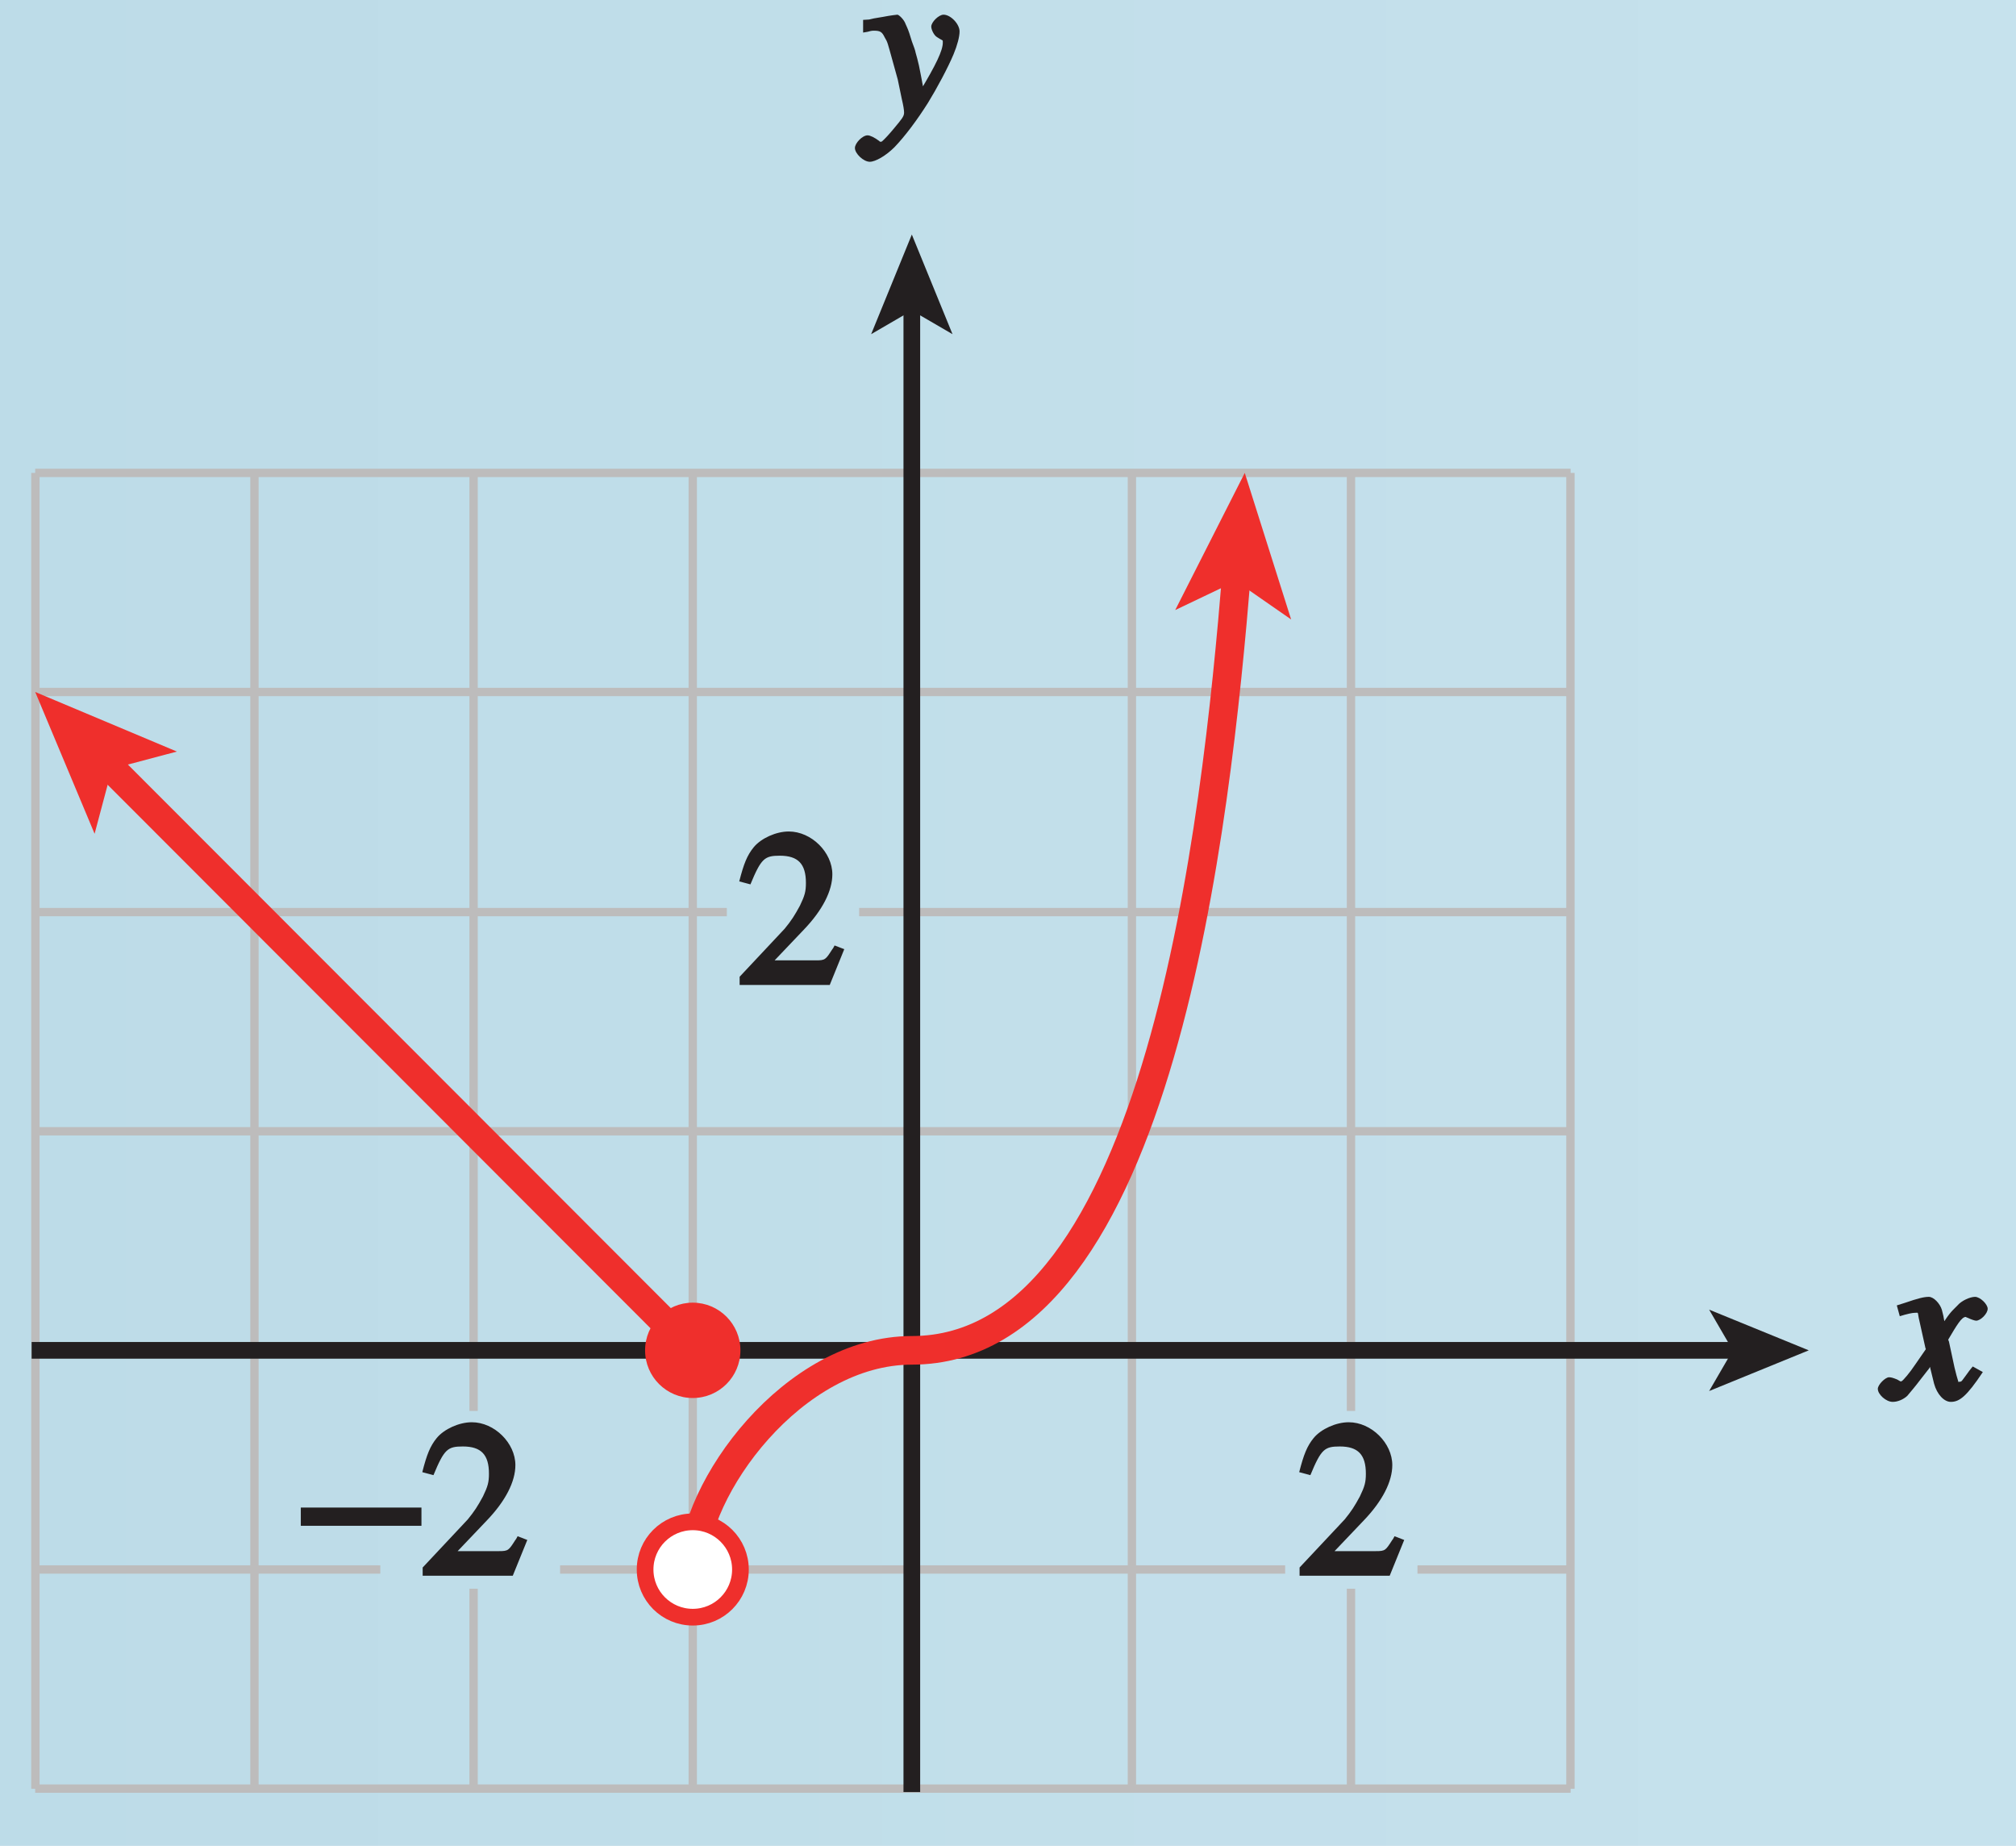
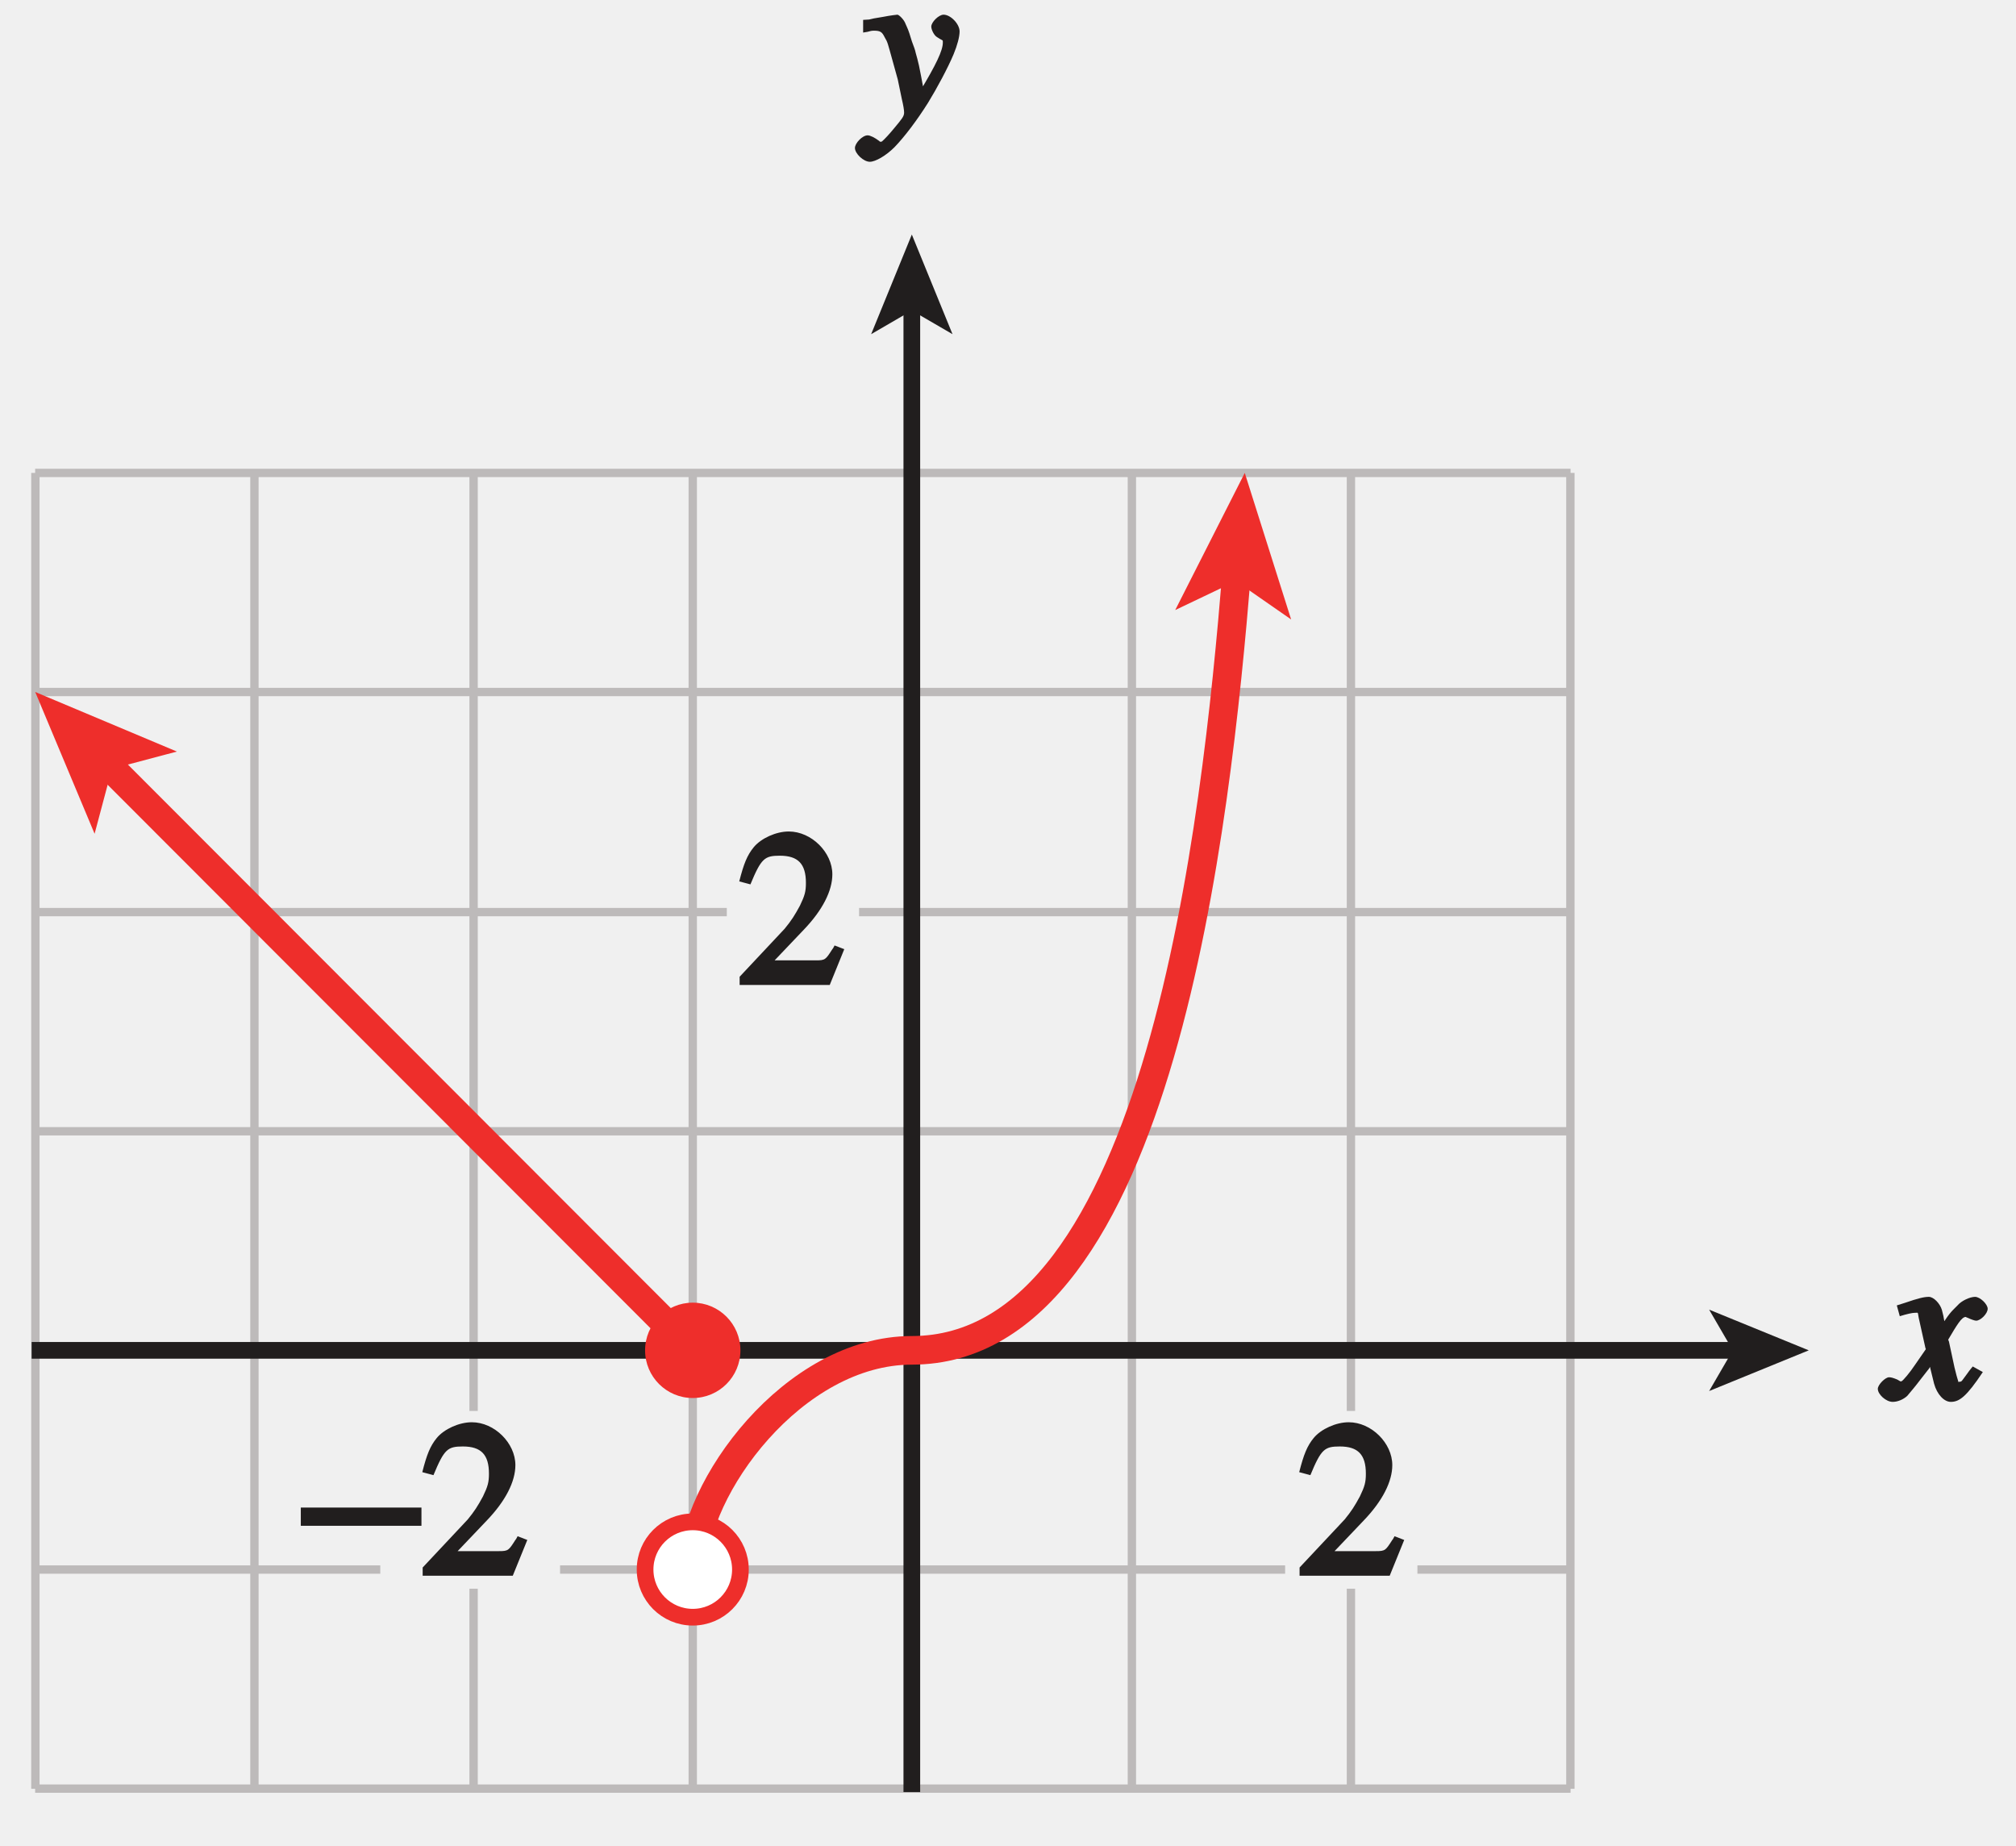
- <svg xmlns="http://www.w3.org/2000/svg" xmlns:xlink="http://www.w3.org/1999/xlink" width="84.586pt" height="77.443pt" viewBox="0 0 84.586 77.443" version="1.1">
-   <defs>
-     <g>
+ <svg xmlns="http://www.w3.org/2000/svg" xmlns:xlink="http://www.w3.org/1999/xlink" width="84.586pt" height="77.443pt" viewBox="0 0 84.586 77.443" version="1.1" id="svg2">
+   <defs id="defs4">
+     <g id="g6">
      <symbol overflow="visible" id="glyph0-0">
-         <path style="stroke:none;" d="" />
+         <path style="stroke:none;" d="" id="path9" />
      </symbol>
      <symbol overflow="visible" id="glyph0-1">
-         <path style="stroke:none;" d="M 0.094 -2.094 L 4.984 -2.094 L 4.984 -2.859 L -0.078 -2.859 L -0.078 -2.094 Z M 0.094 -2.094 " />
+         <path style="stroke:none;" d="M 0.094 -2.094 L 4.984 -2.094 L 4.984 -2.859 L -0.078 -2.859 L -0.078 -2.094 Z M 0.094 -2.094 " id="path12" />
      </symbol>
      <symbol overflow="visible" id="glyph1-0">
-         <path style="stroke:none;" d="" />
+         <path style="stroke:none;" d="" id="path15" />
      </symbol>
      <symbol overflow="visible" id="glyph1-1">
-         <path style="stroke:none;" d="M 0.266 0 L 3.875 0 L 4.484 -1.5 L 4.078 -1.656 C 4.016 -1.531 4 -1.516 3.984 -1.5 C 3.703 -1.062 3.688 -1.031 3.297 -1.031 L 1.562 -1.031 L 2.781 -2.312 C 3.578 -3.141 3.984 -3.953 3.984 -4.641 C 3.984 -5.562 3.109 -6.438 2.156 -6.438 C 1.625 -6.438 1 -6.156 0.688 -5.781 C 0.406 -5.438 0.266 -5.078 0.078 -4.344 L 0.547 -4.219 C 1 -5.312 1.141 -5.422 1.781 -5.422 C 2.547 -5.422 2.875 -5.078 2.875 -4.281 C 2.875 -3.922 2.828 -3.75 2.625 -3.328 C 2.406 -2.922 2.266 -2.703 1.984 -2.359 C 1.906 -2.281 1.828 -2.188 1.75 -2.109 L 0.094 -0.344 L 0.094 0 Z M 0.266 0 " />
+         <path style="stroke:none;" d="M 0.266 0 L 3.875 0 L 4.484 -1.5 L 4.078 -1.656 C 4.016 -1.531 4 -1.516 3.984 -1.5 C 3.703 -1.062 3.688 -1.031 3.297 -1.031 L 1.562 -1.031 L 2.781 -2.312 C 3.578 -3.141 3.984 -3.953 3.984 -4.641 C 3.984 -5.562 3.109 -6.438 2.156 -6.438 C 1.625 -6.438 1 -6.156 0.688 -5.781 C 0.406 -5.438 0.266 -5.078 0.078 -4.344 L 0.547 -4.219 C 1 -5.312 1.141 -5.422 1.781 -5.422 C 2.547 -5.422 2.875 -5.078 2.875 -4.281 C 2.875 -3.922 2.828 -3.75 2.625 -3.328 C 2.406 -2.922 2.266 -2.703 1.984 -2.359 C 1.906 -2.281 1.828 -2.188 1.75 -2.109 L 0.094 -0.344 L 0.094 0 Z M 0.266 0 " id="path18" />
      </symbol>
      <symbol overflow="visible" id="glyph2-0">
-         <path style="stroke:none;" d="" />
+         <path style="stroke:none;" d="" id="path21" />
      </symbol>
      <symbol overflow="visible" id="glyph2-1">
-         <path style="stroke:none;" d="M 3.484 -1.297 L 3.422 -1.219 L 3.297 -1.047 C 3.094 -0.781 3.109 -0.75 3 -0.75 C 2.906 -0.75 2.984 -0.641 2.953 -0.766 C 2.906 -0.906 2.859 -1.094 2.797 -1.344 L 2.562 -2.438 L 2.531 -2.516 C 2.891 -3.125 3.094 -3.469 3.266 -3.469 C 3.297 -3.469 3.234 -3.484 3.297 -3.453 L 3.375 -3.422 C 3.469 -3.375 3.641 -3.312 3.703 -3.312 C 3.891 -3.312 4.188 -3.609 4.188 -3.812 C 4.188 -4 3.875 -4.312 3.656 -4.312 C 3.453 -4.312 3.094 -4.156 2.922 -3.953 C 2.625 -3.656 2.578 -3.625 2.172 -2.984 L 2.469 -2.859 L 2.359 -3.344 L 2.328 -3.516 L 2.266 -3.766 C 2.188 -4.031 1.922 -4.312 1.719 -4.312 C 1.516 -4.312 1.266 -4.25 0.719 -4.062 L 0.375 -3.953 L 0.5 -3.5 C 0.797 -3.594 1.031 -3.641 1.109 -3.641 C 1.328 -3.641 1.219 -3.719 1.328 -3.281 L 1.578 -2.156 L 1.594 -2.125 L 1.578 -2.094 L 1.156 -1.484 C 0.906 -1.109 0.672 -0.844 0.562 -0.75 C 0.531 -0.734 0.625 -0.781 0.578 -0.781 C 0.547 -0.781 0.578 -0.734 0.5 -0.781 L 0.391 -0.844 C 0.203 -0.922 0.125 -0.938 0.047 -0.938 C -0.109 -0.938 -0.422 -0.625 -0.422 -0.453 C -0.422 -0.219 -0.078 0.094 0.203 0.094 C 0.406 0.094 0.641 0 0.812 -0.156 C 0.969 -0.344 1.156 -0.562 1.344 -0.812 L 1.734 -1.312 L 1.766 -1.375 L 1.938 -0.672 C 2.062 -0.219 2.359 0.094 2.641 0.094 C 3 0.094 3.297 -0.125 3.984 -1.156 L 3.562 -1.391 Z M 3.484 -1.297 " />
+         <path style="stroke:none;" d="M 3.484 -1.297 L 3.422 -1.219 L 3.297 -1.047 C 3.094 -0.781 3.109 -0.75 3 -0.75 C 2.906 -0.75 2.984 -0.641 2.953 -0.766 C 2.906 -0.906 2.859 -1.094 2.797 -1.344 L 2.562 -2.438 L 2.531 -2.516 C 2.891 -3.125 3.094 -3.469 3.266 -3.469 C 3.297 -3.469 3.234 -3.484 3.297 -3.453 L 3.375 -3.422 C 3.469 -3.375 3.641 -3.312 3.703 -3.312 C 3.891 -3.312 4.188 -3.609 4.188 -3.812 C 4.188 -4 3.875 -4.312 3.656 -4.312 C 3.453 -4.312 3.094 -4.156 2.922 -3.953 C 2.625 -3.656 2.578 -3.625 2.172 -2.984 L 2.469 -2.859 L 2.359 -3.344 L 2.328 -3.516 L 2.266 -3.766 C 2.188 -4.031 1.922 -4.312 1.719 -4.312 C 1.516 -4.312 1.266 -4.25 0.719 -4.062 L 0.375 -3.953 L 0.5 -3.5 C 0.797 -3.594 1.031 -3.641 1.109 -3.641 C 1.328 -3.641 1.219 -3.719 1.328 -3.281 L 1.578 -2.156 L 1.594 -2.125 L 1.578 -2.094 L 1.156 -1.484 C 0.906 -1.109 0.672 -0.844 0.562 -0.75 C 0.531 -0.734 0.625 -0.781 0.578 -0.781 C 0.547 -0.781 0.578 -0.734 0.5 -0.781 L 0.391 -0.844 C 0.203 -0.922 0.125 -0.938 0.047 -0.938 C -0.109 -0.938 -0.422 -0.625 -0.422 -0.453 C -0.422 -0.219 -0.078 0.094 0.203 0.094 C 0.406 0.094 0.641 0 0.812 -0.156 C 0.969 -0.344 1.156 -0.562 1.344 -0.812 L 1.734 -1.312 L 1.766 -1.375 L 1.938 -0.672 C 2.062 -0.219 2.359 0.094 2.641 0.094 C 3 0.094 3.297 -0.125 3.984 -1.156 L 3.562 -1.391 Z M 3.484 -1.297 " id="path24" />
      </symbol>
      <symbol overflow="visible" id="glyph2-2">
-         <path style="stroke:none;" d="M 0.141 -3.594 C 0.25 -3.625 0.312 -3.641 0.406 -3.641 C 0.688 -3.641 0.75 -3.578 0.859 -3.359 C 0.984 -3.156 0.984 -3.109 1.172 -2.438 C 1.281 -2.047 1.359 -1.766 1.406 -1.594 L 1.578 -0.766 C 1.641 -0.5 1.672 -0.312 1.672 -0.203 C 1.672 -0.047 1.578 0.062 1.266 0.438 C 1.062 0.688 0.859 0.906 0.75 1 C 0.688 1.031 0.75 1.016 0.688 1.016 C 0.625 1.016 0.703 1.047 0.625 0.984 C 0.438 0.844 0.25 0.75 0.141 0.75 C -0.078 0.75 -0.391 1.078 -0.391 1.281 C -0.391 1.516 -0.031 1.859 0.234 1.859 C 0.469 1.859 0.906 1.609 1.266 1.25 C 1.703 0.797 2.219 0.109 2.672 -0.609 C 3.047 -1.219 3.516 -2.094 3.75 -2.656 C 3.906 -3.031 4 -3.391 4 -3.609 C 4 -3.922 3.625 -4.312 3.328 -4.312 C 3.125 -4.312 2.812 -4 2.812 -3.812 C 2.812 -3.688 2.922 -3.453 3.047 -3.375 L 3.172 -3.297 C 3.297 -3.219 3.297 -3.266 3.297 -3.141 C 3.297 -2.812 3.016 -2.219 2.328 -1.078 L 2.25 -0.938 L 2.547 -0.812 L 2.5 -1.109 C 2.406 -1.625 2.359 -1.875 2.297 -2.172 C 2.25 -2.375 2.203 -2.562 2.156 -2.719 C 2.141 -2.812 2.078 -2.984 2 -3.188 C 1.938 -3.406 1.844 -3.688 1.797 -3.781 L 1.734 -3.922 C 1.672 -4.109 1.453 -4.312 1.391 -4.312 C 1.375 -4.312 1.094 -4.281 0.781 -4.219 L 0.406 -4.156 L 0.203 -4.109 L -0.047 -4.094 L -0.047 -3.562 Z M 0.141 -3.594 " />
+         <path style="stroke:none;" d="M 0.141 -3.594 C 0.25 -3.625 0.312 -3.641 0.406 -3.641 C 0.688 -3.641 0.75 -3.578 0.859 -3.359 C 0.984 -3.156 0.984 -3.109 1.172 -2.438 C 1.281 -2.047 1.359 -1.766 1.406 -1.594 L 1.578 -0.766 C 1.641 -0.5 1.672 -0.312 1.672 -0.203 C 1.672 -0.047 1.578 0.062 1.266 0.438 C 1.062 0.688 0.859 0.906 0.75 1 C 0.688 1.031 0.75 1.016 0.688 1.016 C 0.625 1.016 0.703 1.047 0.625 0.984 C 0.438 0.844 0.25 0.75 0.141 0.75 C -0.078 0.75 -0.391 1.078 -0.391 1.281 C -0.391 1.516 -0.031 1.859 0.234 1.859 C 0.469 1.859 0.906 1.609 1.266 1.25 C 1.703 0.797 2.219 0.109 2.672 -0.609 C 3.047 -1.219 3.516 -2.094 3.75 -2.656 C 3.906 -3.031 4 -3.391 4 -3.609 C 4 -3.922 3.625 -4.312 3.328 -4.312 C 3.125 -4.312 2.812 -4 2.812 -3.812 C 2.812 -3.688 2.922 -3.453 3.047 -3.375 L 3.172 -3.297 C 3.297 -3.219 3.297 -3.266 3.297 -3.141 C 3.297 -2.812 3.016 -2.219 2.328 -1.078 L 2.25 -0.938 L 2.547 -0.812 L 2.5 -1.109 C 2.406 -1.625 2.359 -1.875 2.297 -2.172 C 2.25 -2.375 2.203 -2.562 2.156 -2.719 C 2.141 -2.812 2.078 -2.984 2 -3.188 C 1.938 -3.406 1.844 -3.688 1.797 -3.781 L 1.734 -3.922 C 1.672 -4.109 1.453 -4.312 1.391 -4.312 C 1.375 -4.312 1.094 -4.281 0.781 -4.219 L 0.406 -4.156 L 0.203 -4.109 L -0.047 -4.094 L -0.047 -3.562 Z M 0.141 -3.594 " id="path27" />
      </symbol>
    </g>
    <clipPath id="clip1">
-       <path d="M 0 0 L 84.586 0 L 84.586 77.441 L 0 77.441 Z M 0 0 " />
+       <path d="M 0 0 L 84.586 0 L 84.586 77.441 L 0 77.441 Z M 0 0 " id="path30" />
    </clipPath>
    <linearGradient id="linear0" gradientUnits="userSpaceOnUse" x1="18.336" y1="128" x2="78.152" y2="128" gradientTransform="matrix(1.4141,0,0,0.6192,-25.9283,-70.3658)">
-       <stop offset="0" style="stop-color:rgb(74.252%,86.107%,90.813%);stop-opacity:1;" />
-       <stop offset="0.125" style="stop-color:rgb(74.489%,86.272%,90.947%);stop-opacity:1;" />
-       <stop offset="0.25" style="stop-color:rgb(74.963%,86.601%,91.214%);stop-opacity:1;" />
-       <stop offset="0.375" style="stop-color:rgb(75.438%,86.931%,91.481%);stop-opacity:1;" />
-       <stop offset="0.5" style="stop-color:rgb(75.914%,87.262%,91.75%);stop-opacity:1;" />
-       <stop offset="0.625" style="stop-color:rgb(76.392%,87.592%,92.017%);stop-opacity:1;" />
-       <stop offset="0.75" style="stop-color:rgb(76.871%,87.923%,92.284%);stop-opacity:1;" />
-       <stop offset="0.875" style="stop-color:rgb(77.353%,88.255%,92.552%);stop-opacity:1;" />
-       <stop offset="1" style="stop-color:rgb(77.835%,88.586%,92.821%);stop-opacity:1;" />
+       <stop offset="0" style="stop-color:rgb(74.252%,86.107%,90.813%);stop-opacity:1;" id="stop33" />
+       <stop offset="0.125" style="stop-color:rgb(74.489%,86.272%,90.947%);stop-opacity:1;" id="stop35" />
+       <stop offset="0.25" style="stop-color:rgb(74.963%,86.601%,91.214%);stop-opacity:1;" id="stop37" />
+       <stop offset="0.375" style="stop-color:rgb(75.438%,86.931%,91.481%);stop-opacity:1;" id="stop39" />
+       <stop offset="0.5" style="stop-color:rgb(75.914%,87.262%,91.75%);stop-opacity:1;" id="stop41" />
+       <stop offset="0.625" style="stop-color:rgb(76.392%,87.592%,92.017%);stop-opacity:1;" id="stop43" />
+       <stop offset="0.75" style="stop-color:rgb(76.871%,87.923%,92.284%);stop-opacity:1;" id="stop45" />
+       <stop offset="0.875" style="stop-color:rgb(77.353%,88.255%,92.552%);stop-opacity:1;" id="stop47" />
+       <stop offset="1" style="stop-color:rgb(77.835%,88.586%,92.821%);stop-opacity:1;" id="stop49" />
    </linearGradient>
    <clipPath id="clip2">
-       <path d="M 1 19 L 67 19 L 67 75.293 L 1 75.293 Z M 1 19 " />
+       <path d="M 1 19 L 67 19 L 67 75.293 L 1 75.293 Z M 1 19 " id="path52" />
    </clipPath>
    <clipPath id="clip3">
-       <path d="M 37 12 L 39 12 L 39 75.293 L 37 75.293 Z M 37 12 " />
+       <path d="M 37 12 L 39 12 L 39 75.293 L 37 75.293 Z M 37 12 " id="path55" />
    </clipPath>
    <clipPath id="clip4">
-       <path d="M 78 54 L 83.57 54 L 83.57 59 L 78 59 Z M 78 54 " />
+       <path d="M 78 54 L 83.57 54 L 83.57 59 L 78 59 Z M 78 54 " id="path58" />
    </clipPath>
    <clipPath id="clip5">
-       <path d="M 0.57 56 L 74 56 L 74 58 L 0.57 58 Z M 0.57 56 " />
+       <path d="M 0.57 56 L 74 56 L 74 58 L 0.57 58 Z M 0.57 56 " id="path61" />
    </clipPath>
    <clipPath id="clip6">
-       <path d="M 0.57 25 L 36 25 L 36 64 L 0.57 64 Z M 0.57 25 " />
+       <path d="M 0.57 25 L 36 25 L 36 64 L 0.57 64 Z M 0.57 25 " id="path64" />
    </clipPath>
    <clipPath id="clip7">
-       <path d="M 0 0 L 84.586 0 L 84.586 77.441 L 0 77.441 Z M 0 0 " />
+       <path d="M 0 0 L 84.586 0 L 84.586 77.441 L 0 77.441 Z M 0 0 " id="path67" />
    </clipPath>
  </defs>
-   <g id="surface1">
-     <g clip-path="url(#clip1)" clip-rule="nonzero">
-       <path style=" stroke:none;fill-rule:nonzero;fill:url(#linear0);" d="M 0 0 L 0 77.441 L 84.586 77.441 L 84.586 0 Z M 0 0 " />
-     </g>
-     <g clip-path="url(#clip2)" clip-rule="nonzero">
-       <path style="fill:none;stroke-width:0.35;stroke-linecap:butt;stroke-linejoin:miter;stroke:rgb(74.12%,73.648%,73.766%);stroke-opacity:1;stroke-miterlimit:4;" d="M 285.913 274.774 L 285.913 219.567 M 295.104 274.774 L 295.104 219.567 M 304.299 227.962 L 304.299 219.567 M 304.299 274.774 L 304.299 235.419 M 313.495 274.774 L 313.495 219.567 M 322.686 274.774 L 322.686 219.567 M 331.92 274.774 L 331.92 219.567 M 341.112 227.962 L 341.112 219.567 M 341.112 274.774 L 341.112 235.419 M 350.319 274.774 L 350.319 219.567 M 285.905 219.575 L 350.327 219.575 M 285.905 247.153 L 350.327 247.153 M 320.475 256.349 L 350.327 256.349 M 285.905 256.349 L 314.924 256.349 M 285.905 265.583 L 350.327 265.583 M 285.905 274.774 L 350.327 274.774 M 343.901 228.767 L 350.327 228.767 M 307.928 228.767 L 338.35 228.767 M 285.905 228.767 L 300.385 228.767 M 285.905 237.962 L 350.327 237.962 " transform="matrix(1,0,0,-1,-284.4283,294.6142)" />
-     </g>
-     <g style="fill:rgb(13.73%,12.16%,12.549%);fill-opacity:1;">
-       <use xlink:href="#glyph0-1" x="12.699" y="66.107" />
-     </g>
-     <g style="fill:rgb(13.73%,12.16%,12.549%);fill-opacity:1;">
-       <use xlink:href="#glyph1-1" x="17.64" y="66.107" />
-       <use xlink:href="#glyph1-1" x="54.433" y="66.107" />
-     </g>
-     <g style="fill:rgb(13.73%,12.16%,12.549%);fill-opacity:1;">
-       <use xlink:href="#glyph1-1" x="30.939" y="41.322" />
-     </g>
-     <g clip-path="url(#clip3)" clip-rule="nonzero">
-       <path style="fill:none;stroke-width:0.7;stroke-linecap:butt;stroke-linejoin:miter;stroke:rgb(13.73%,12.16%,12.549%);stroke-opacity:1;stroke-miterlimit:4;" d="M 322.686 281.806 L 322.686 219.431 " transform="matrix(1,0,0,-1,-284.4283,294.6142)" />
-     </g>
-     <path style=" stroke:none;fill-rule:nonzero;fill:rgb(13.73%,12.16%,12.549%);fill-opacity:1;" d="M 38.258 9.84 L 39.965 14.02 L 38.258 13.027 L 36.551 14.02 L 38.258 9.84 " />
-     <g clip-path="url(#clip4)" clip-rule="nonzero">
-       <g style="fill:rgb(13.73%,12.16%,12.549%);fill-opacity:1;">
-         <use xlink:href="#glyph2-1" x="79.21" y="58.72" />
-       </g>
-     </g>
-     <g style="fill:rgb(13.73%,12.16%,12.549%);fill-opacity:1;">
-       <use xlink:href="#glyph2-2" x="36.261" y="4.928" />
-     </g>
-     <g clip-path="url(#clip5)" clip-rule="nonzero">
-       <path style="fill:none;stroke-width:0.7;stroke-linecap:butt;stroke-linejoin:miter;stroke:rgb(13.73%,12.16%,12.549%);stroke-opacity:1;stroke-miterlimit:4;" d="M 357.354 237.962 L 285.756 237.962 " transform="matrix(1,0,0,-1,-284.4283,294.6142)" />
-     </g>
-     <path style=" stroke:none;fill-rule:nonzero;fill:rgb(13.73%,12.16%,12.549%);fill-opacity:1;" d="M 75.891 56.652 L 71.711 58.359 L 72.703 56.652 L 71.711 54.945 L 75.891 56.652 " />
-     <g clip-path="url(#clip6)" clip-rule="nonzero">
-       <path style="fill:none;stroke-width:1.2;stroke-linecap:butt;stroke-linejoin:miter;stroke:rgb(93.61%,18.434%,17.378%);stroke-opacity:1;stroke-miterlimit:4;" d="M 288.897 262.587 L 313.495 237.962 " transform="matrix(1,0,0,-1,-284.4283,294.6142)" />
-     </g>
-     <path style=" stroke:none;fill-rule:nonzero;fill:rgb(93.61%,18.434%,17.378%);fill-opacity:1;" d="M 1.477 29.031 L 7.422 31.531 L 4.695 32.254 L 3.969 34.98 L 1.477 29.031 " />
-     <path style="fill:none;stroke-width:1.2;stroke-linecap:butt;stroke-linejoin:miter;stroke:rgb(93.61%,18.434%,17.378%);stroke-opacity:1;stroke-miterlimit:4;" d="M 336.311 270.552 C 335.467 260.255 333.128 237.962 322.686 237.962 C 317.713 237.962 313.495 232.169 313.495 228.767 " transform="matrix(1,0,0,-1,-284.4283,294.6142)" />
-     <path style=" stroke:none;fill-rule:nonzero;fill:rgb(93.61%,18.434%,17.378%);fill-opacity:1;" d="M 52.227 19.84 L 54.172 25.988 L 51.855 24.379 L 49.309 25.594 L 52.227 19.84 " />
-     <path style="fill-rule:nonzero;fill:rgb(100%,100%,100%);fill-opacity:1;stroke-width:0.7;stroke-linecap:butt;stroke-linejoin:miter;stroke:rgb(93.61%,18.434%,17.378%);stroke-opacity:1;stroke-miterlimit:4;" d="M 315.495 228.767 C 315.495 227.661 314.6 226.767 313.495 226.767 C 312.389 226.767 311.495 227.661 311.495 228.767 C 311.495 229.872 312.389 230.767 313.495 230.767 C 314.6 230.767 315.495 229.872 315.495 228.767 Z M 315.495 228.767 " transform="matrix(1,0,0,-1,-284.4283,294.6142)" />
-     <path style=" stroke:none;fill-rule:nonzero;fill:rgb(93.61%,18.434%,17.378%);fill-opacity:1;" d="M 31.066 56.652 C 31.066 57.758 30.172 58.652 29.066 58.652 C 27.961 58.652 27.066 57.758 27.066 56.652 C 27.066 55.551 27.961 54.652 29.066 54.652 C 30.172 54.652 31.066 55.551 31.066 56.652 " />
-     <g clip-path="url(#clip7)" clip-rule="nonzero">
-       <path style="fill:none;stroke-width:0.5;stroke-linecap:butt;stroke-linejoin:miter;stroke:rgb(100%,100%,100%);stroke-opacity:1;stroke-miterlimit:10;" d="M 41.999 804.001 L 41.999 780.001 M -0.001 762.001 L 23.999 762.001 M 653.999 804.001 L 653.999 780.001 M 695.999 762.001 L 671.999 762.001 M 41.999 0.001 L 41.999 24.001 M -0.001 42.001 L 23.999 42.001 M 653.999 0.001 L 653.999 24.001 M 695.999 42.001 L 671.999 42.001 " transform="matrix(1,0,0,-1,-284.4283,294.6142)" />
-       <path style="fill:none;stroke-width:0.25;stroke-linecap:butt;stroke-linejoin:miter;stroke:rgb(0%,0%,0%);stroke-opacity:1;stroke-miterlimit:10;" d="M 41.999 804.001 L 41.999 780.001 M -0.001 762.001 L 23.999 762.001 M 653.999 804.001 L 653.999 780.001 M 695.999 762.001 L 671.999 762.001 M 41.999 0.001 L 41.999 24.001 M -0.001 42.001 L 23.999 42.001 M 653.999 0.001 L 653.999 24.001 M 695.999 42.001 L 671.999 42.001 " transform="matrix(1,0,0,-1,-284.4283,294.6142)" />
-       <path style="fill:none;stroke-width:0.5;stroke-linecap:butt;stroke-linejoin:miter;stroke:rgb(100%,100%,100%);stroke-opacity:1;stroke-miterlimit:10;" d="M 323.999 792.001 L 371.999 792.001 M 323.999 12.001 L 371.999 12.001 M 11.999 426.001 L 11.999 378.001 M 683.999 426.001 L 683.999 378.001 M 347.999 804.001 L 347.999 780.001 M 347.999 24.001 L 347.999 0.001 M -0.001 402.001 L 23.999 402.001 M 671.999 402.001 L 695.999 402.001 M 347.999 792.001 L 353.999 792.001 C 353.999 788.688 351.311 786.001 347.999 786.001 C 344.686 786.001 341.999 788.688 341.999 792.001 C 341.999 795.313 344.686 798.001 347.999 798.001 C 351.311 798.001 353.999 795.313 353.999 792.001 M 347.999 12.001 L 353.999 12.001 C 353.999 8.688 351.311 6.001 347.999 6.001 C 344.686 6.001 341.999 8.688 341.999 12.001 C 341.999 15.313 344.686 18.001 347.999 18.001 C 351.311 18.001 353.999 15.313 353.999 12.001 M 11.999 402.001 L 17.999 402.001 C 17.999 398.688 15.311 396.001 11.999 396.001 C 8.686 396.001 5.999 398.688 5.999 402.001 C 5.999 405.313 8.686 408.001 11.999 408.001 C 15.311 408.001 17.999 405.313 17.999 402.001 M 683.999 402.001 L 689.999 402.001 C 689.999 398.688 687.311 396.001 683.999 396.001 C 680.686 396.001 677.999 398.688 677.999 402.001 C 677.999 405.313 680.686 408.001 683.999 408.001 C 687.311 408.001 689.999 405.313 689.999 402.001 " transform="matrix(1,0,0,-1,-284.4283,294.6142)" />
-       <path style="fill:none;stroke-width:0.25;stroke-linecap:butt;stroke-linejoin:miter;stroke:rgb(0%,0%,0%);stroke-opacity:1;stroke-miterlimit:10;" d="M 323.999 792.001 L 371.999 792.001 M 323.999 12.001 L 371.999 12.001 M 11.999 426.001 L 11.999 378.001 M 683.999 426.001 L 683.999 378.001 M 347.999 804.001 L 347.999 780.001 M 347.999 24.001 L 347.999 0.001 M -0.001 402.001 L 23.999 402.001 M 671.999 402.001 L 695.999 402.001 M 347.999 792.001 L 353.999 792.001 C 353.999 788.688 351.311 786.001 347.999 786.001 C 344.686 786.001 341.999 788.688 341.999 792.001 C 341.999 795.313 344.686 798.001 347.999 798.001 C 351.311 798.001 353.999 795.313 353.999 792.001 M 347.999 12.001 L 353.999 12.001 C 353.999 8.688 351.311 6.001 347.999 6.001 C 344.686 6.001 341.999 8.688 341.999 12.001 C 341.999 15.313 344.686 18.001 347.999 18.001 C 351.311 18.001 353.999 15.313 353.999 12.001 M 11.999 402.001 L 17.999 402.001 C 17.999 398.688 15.311 396.001 11.999 396.001 C 8.686 396.001 5.999 398.688 5.999 402.001 C 5.999 405.313 8.686 408.001 11.999 408.001 C 15.311 408.001 17.999 405.313 17.999 402.001 M 683.999 402.001 L 689.999 402.001 C 689.999 398.688 687.311 396.001 683.999 396.001 C 680.686 396.001 677.999 398.688 677.999 402.001 C 677.999 405.313 680.686 408.001 683.999 408.001 C 687.311 408.001 689.999 405.313 689.999 402.001 " transform="matrix(1,0,0,-1,-284.4283,294.6142)" />
+   <g style="clip-rule:nonzero" id="g74" clip-path="url(#clip2)">
+     <path id="path76" transform="matrix(1,0,0,-1,-284.4283,294.6142)" d="m 285.913,274.774 0,-55.207 m 9.191,55.207 0,-55.207 m 9.195,8.395 0,-8.395 m 0,55.207 0,-39.355 m 9.195,39.355 0,-55.207 m 9.191,55.207 0,-55.207 m 9.234,55.207 0,-55.207 m 9.191,8.395 0,-8.395 m 0,55.207 0,-39.355 m 9.207,39.355 0,-55.207 m -64.414,0.008 64.422,0 m -64.422,27.578 64.422,0 m -29.852,9.195 29.852,0 m -64.422,0 29.02,0 m -29.02,9.234 64.422,0 m -64.422,9.191 64.422,0 m -6.426,-46.008 6.426,0 m -42.398,0 30.422,0 m -52.445,0 14.48,0 m -14.48,9.195 64.422,0" style="fill:none;stroke:#bdbaba;stroke-width:0.35;stroke-linecap:butt;stroke-linejoin:miter;stroke-miterlimit:4;stroke-opacity:1" />
+   </g>
+   <g id="g78" style="fill:#211e1e;fill-opacity:1">
+     <use height="100%" width="100%" id="use80" y="66.107" x="12.699" xlink:href="#glyph0-1" />
+   </g>
+   <g id="g82" style="fill:#211e1e;fill-opacity:1">
+     <use height="100%" width="100%" id="use84" y="66.107" x="17.64" xlink:href="#glyph1-1" />
+     <use height="100%" width="100%" id="use86" y="66.107" x="54.433" xlink:href="#glyph1-1" />
+   </g>
+   <g id="g88" style="fill:#211e1e;fill-opacity:1">
+     <use height="100%" width="100%" id="use90" y="41.322" x="30.939" xlink:href="#glyph1-1" />
+   </g>
+   <g style="clip-rule:nonzero" id="g92" clip-path="url(#clip3)">
+     <path id="path94" transform="matrix(1,0,0,-1,-284.4283,294.6142)" d="m 322.686,281.806 0,-62.375" style="fill:none;stroke:#211e1e;stroke-width:0.7;stroke-linecap:butt;stroke-linejoin:miter;stroke-miterlimit:4;stroke-opacity:1" />
+   </g>
+   <path id="path96" d="m 38.258,9.84 1.707,4.18 -1.707,-0.992 -1.707,0.992 1.707,-4.18" style="fill:#211e1e;fill-opacity:1;fill-rule:nonzero;stroke:none" />
+   <g style="clip-rule:nonzero" id="g98" clip-path="url(#clip4)">
+     <g id="g100" style="fill:#211e1e;fill-opacity:1">
+       <use height="100%" width="100%" id="use102" y="58.72" x="79.21" xlink:href="#glyph2-1" />
    </g>
  </g>
+   <g id="g104" style="fill:#211e1e;fill-opacity:1">
+     <use height="100%" width="100%" id="use106" y="4.928" x="36.262" xlink:href="#glyph2-2" />
+   </g>
+   <g style="clip-rule:nonzero" id="g108" clip-path="url(#clip5)">
+     <path id="path110" transform="matrix(1,0,0,-1,-284.4283,294.6142)" d="m 357.354,237.962 -71.598,0" style="fill:none;stroke:#211e1e;stroke-width:0.7;stroke-linecap:butt;stroke-linejoin:miter;stroke-miterlimit:4;stroke-opacity:1" />
+   </g>
+   <path id="path112" d="m 75.891,56.652 -4.18,1.707 0.992,-1.707 -0.992,-1.707 4.18,1.707" style="fill:#211e1e;fill-opacity:1;fill-rule:nonzero;stroke:none" />
+   <g style="clip-rule:nonzero" id="g114" clip-path="url(#clip6)">
+     <path id="path116" transform="matrix(1,0,0,-1,-284.4283,294.6142)" d="m 288.897,262.587 24.598,-24.625" style="fill:none;stroke:#ee2e2b;stroke-width:1.2;stroke-linecap:butt;stroke-linejoin:miter;stroke-miterlimit:4;stroke-opacity:1" />
+   </g>
+   <path id="path118" d="m 1.477,29.031 5.945,2.5 L 4.695,32.254 3.969,34.98 1.477,29.031" style="fill:#ee2e2b;fill-opacity:1;fill-rule:nonzero;stroke:none" />
+   <path id="path120" d="m 51.883,24.062 c -0.844,10.297 -3.184,32.59 -13.625,32.59 -4.973,0 -9.191,5.793 -9.191,9.195" style="fill:none;stroke:#ee2e2b;stroke-width:1.2;stroke-linecap:butt;stroke-linejoin:miter;stroke-miterlimit:4;stroke-opacity:1" />
+   <path id="path122" d="m 52.227,19.84 1.945,6.148 -2.316,-1.609 -2.547,1.215 2.918,-5.754" style="fill:#ee2e2b;fill-opacity:1;fill-rule:nonzero;stroke:none" />
+   <path id="path124" d="m 31.066,65.848 c 0,1.105 -0.895,2 -2,2 -1.105,0 -2,-0.895 -2,-2 0,-1.105 0.895,-2 2,-2 1.105,0 2,0.895 2,2 z m 0,0" style="fill:#ffffff;fill-opacity:1;fill-rule:nonzero;stroke:#ee2e2b;stroke-width:0.7;stroke-linecap:butt;stroke-linejoin:miter;stroke-miterlimit:4;stroke-opacity:1" />
+   <path id="path126" d="m 31.066,56.652 c 0,1.105 -0.895,2 -2,2 -1.105,0 -2,-0.895 -2,-2 0,-1.102 0.895,-2 2,-2 1.105,0 2,0.898 2,2" style="fill:#ee2e2b;fill-opacity:1;fill-rule:nonzero;stroke:none" />
+   <g style="clip-rule:nonzero" id="g128" clip-path="url(#clip7)">
+     <path id="path130" transform="matrix(1,0,0,-1,-284.4283,294.6142)" d="m 41.999,804.001 0,-24 m -42,-18 24,0 m 630,42 0,-24 m 42,-18 -24,0 M 41.999,9.1875e-4 l 0,24 m -42,18 24,0 M 653.999,9.1875e-4 l 0,24 m 42,18 -24,0" style="fill:none;stroke:#ffffff;stroke-width:0.5;stroke-linecap:butt;stroke-linejoin:miter;stroke-miterlimit:10;stroke-opacity:1" />
+     <path id="path132" transform="matrix(1,0,0,-1,-284.4283,294.6142)" d="m 41.999,804.001 0,-24 m -42,-18 24,0 m 630,42 0,-24 m 42,-18 -24,0 M 41.999,9.1875e-4 l 0,24 m -42,18 24,0 M 653.999,9.1875e-4 l 0,24 m 42,18 -24,0" style="fill:none;stroke:#000000;stroke-width:0.25;stroke-linecap:butt;stroke-linejoin:miter;stroke-miterlimit:10;stroke-opacity:1" />
+     <path id="path134" transform="matrix(1,0,0,-1,-284.4283,294.6142)" d="m 323.999,792.001 48,0 m -48,-780 48,0 M 11.999,426.001 l 0,-48 m 672,48 0,-48 m -336,426 0,-24 m 0,-756 0,-24 M -0.001,402.001 l 24,0 m 648,0 24,0 m -348,390 6,0 c 0,-3.312 -2.688,-6 -6,-6 -3.312,0 -6,2.688 -6,6 0,3.312 2.688,6 6,6 3.312,0 6,-2.688 6,-6 m -6,-780 6,0 c 0,-3.312 -2.688,-6 -6,-6 -3.312,0 -6,2.688 -6,6 0,3.312 2.688,6 6,6 3.312,0 6,-2.688 6,-6 M 11.999,402.001 l 6,0 c 0,-3.312 -2.688,-6 -6,-6 -3.312,0 -6,2.688 -6,6 0,3.312 2.688,6 6,6 3.312,0 6,-2.688 6,-6 m 666,0 6,0 c 0,-3.312 -2.688,-6 -6,-6 -3.312,0 -6,2.688 -6,6 0,3.312 2.688,6 6,6 3.312,0 6,-2.688 6,-6" style="fill:none;stroke:#ffffff;stroke-width:0.5;stroke-linecap:butt;stroke-linejoin:miter;stroke-miterlimit:10;stroke-opacity:1" />
+     <path id="path136" transform="matrix(1,0,0,-1,-284.4283,294.6142)" d="m 323.999,792.001 48,0 m -48,-780 48,0 M 11.999,426.001 l 0,-48 m 672,48 0,-48 m -336,426 0,-24 m 0,-756 0,-24 M -0.001,402.001 l 24,0 m 648,0 24,0 m -348,390 6,0 c 0,-3.312 -2.688,-6 -6,-6 -3.312,0 -6,2.688 -6,6 0,3.312 2.688,6 6,6 3.312,0 6,-2.688 6,-6 m -6,-780 6,0 c 0,-3.312 -2.688,-6 -6,-6 -3.312,0 -6,2.688 -6,6 0,3.312 2.688,6 6,6 3.312,0 6,-2.688 6,-6 M 11.999,402.001 l 6,0 c 0,-3.312 -2.688,-6 -6,-6 -3.312,0 -6,2.688 -6,6 0,3.312 2.688,6 6,6 3.312,0 6,-2.688 6,-6 m 666,0 6,0 c 0,-3.312 -2.688,-6 -6,-6 -3.312,0 -6,2.688 -6,6 0,3.312 2.688,6 6,6 3.312,0 6,-2.688 6,-6" style="fill:none;stroke:#000000;stroke-width:0.25;stroke-linecap:butt;stroke-linejoin:miter;stroke-miterlimit:10;stroke-opacity:1" />
+   </g>
</svg>
